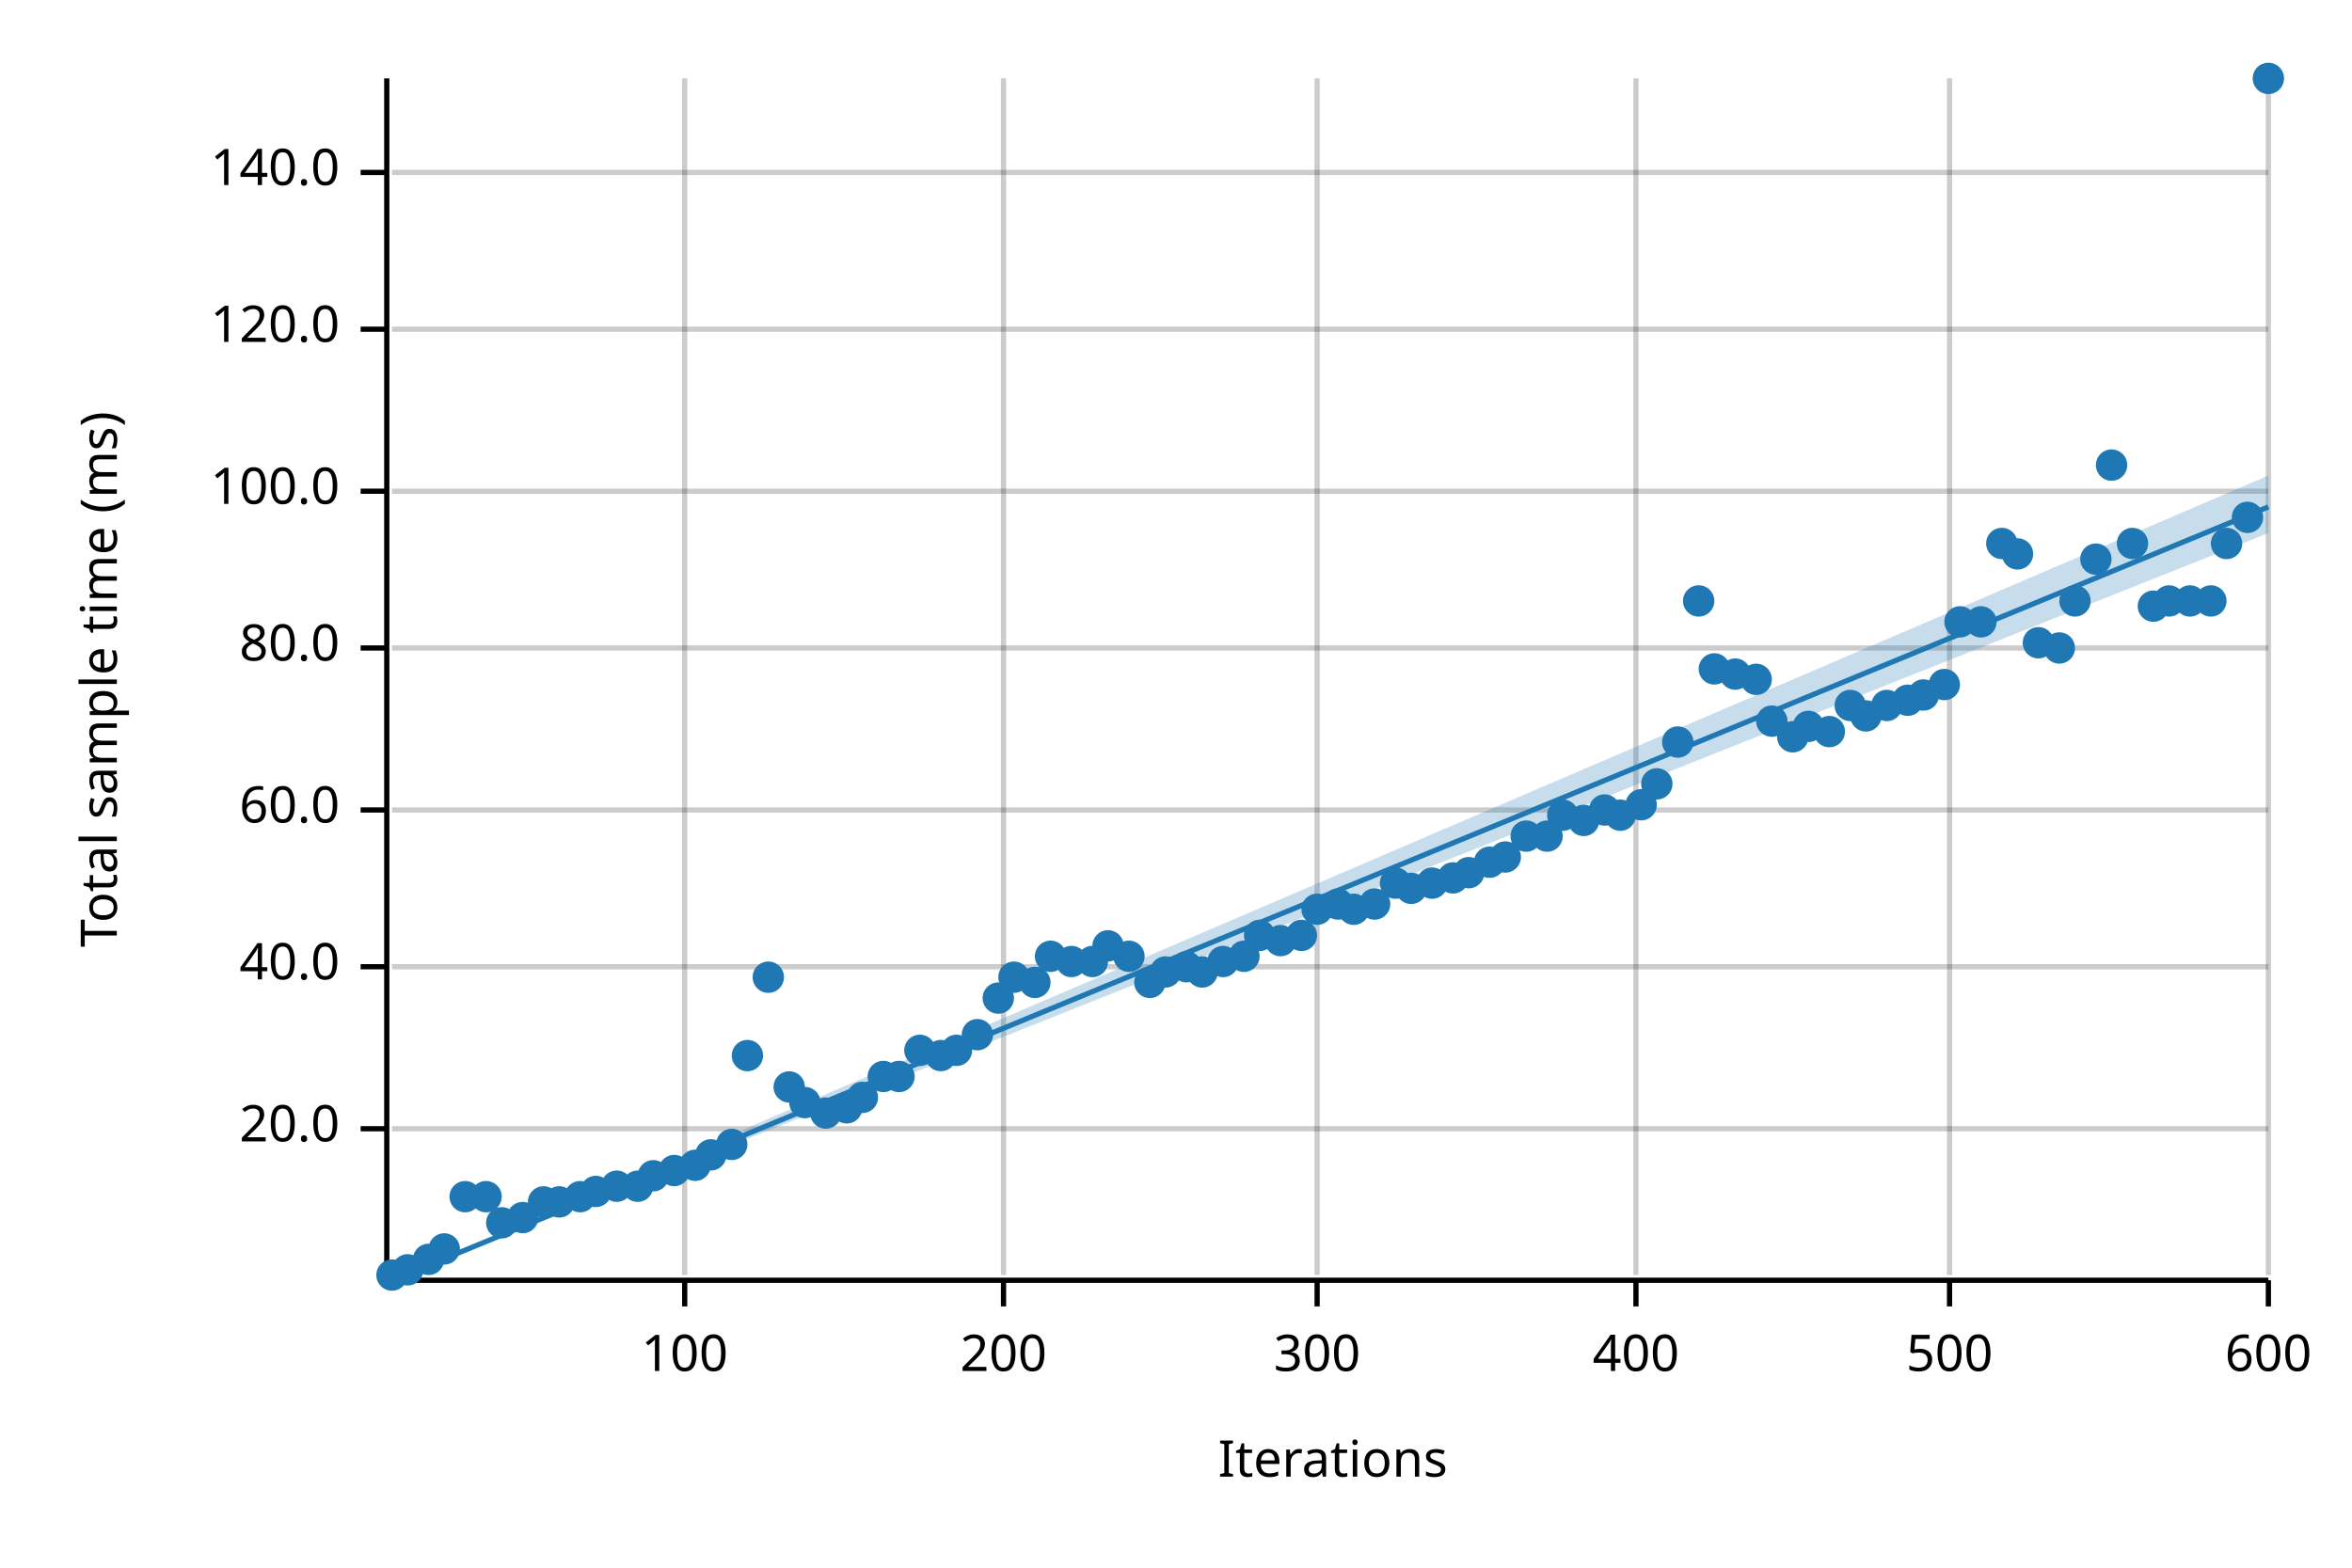
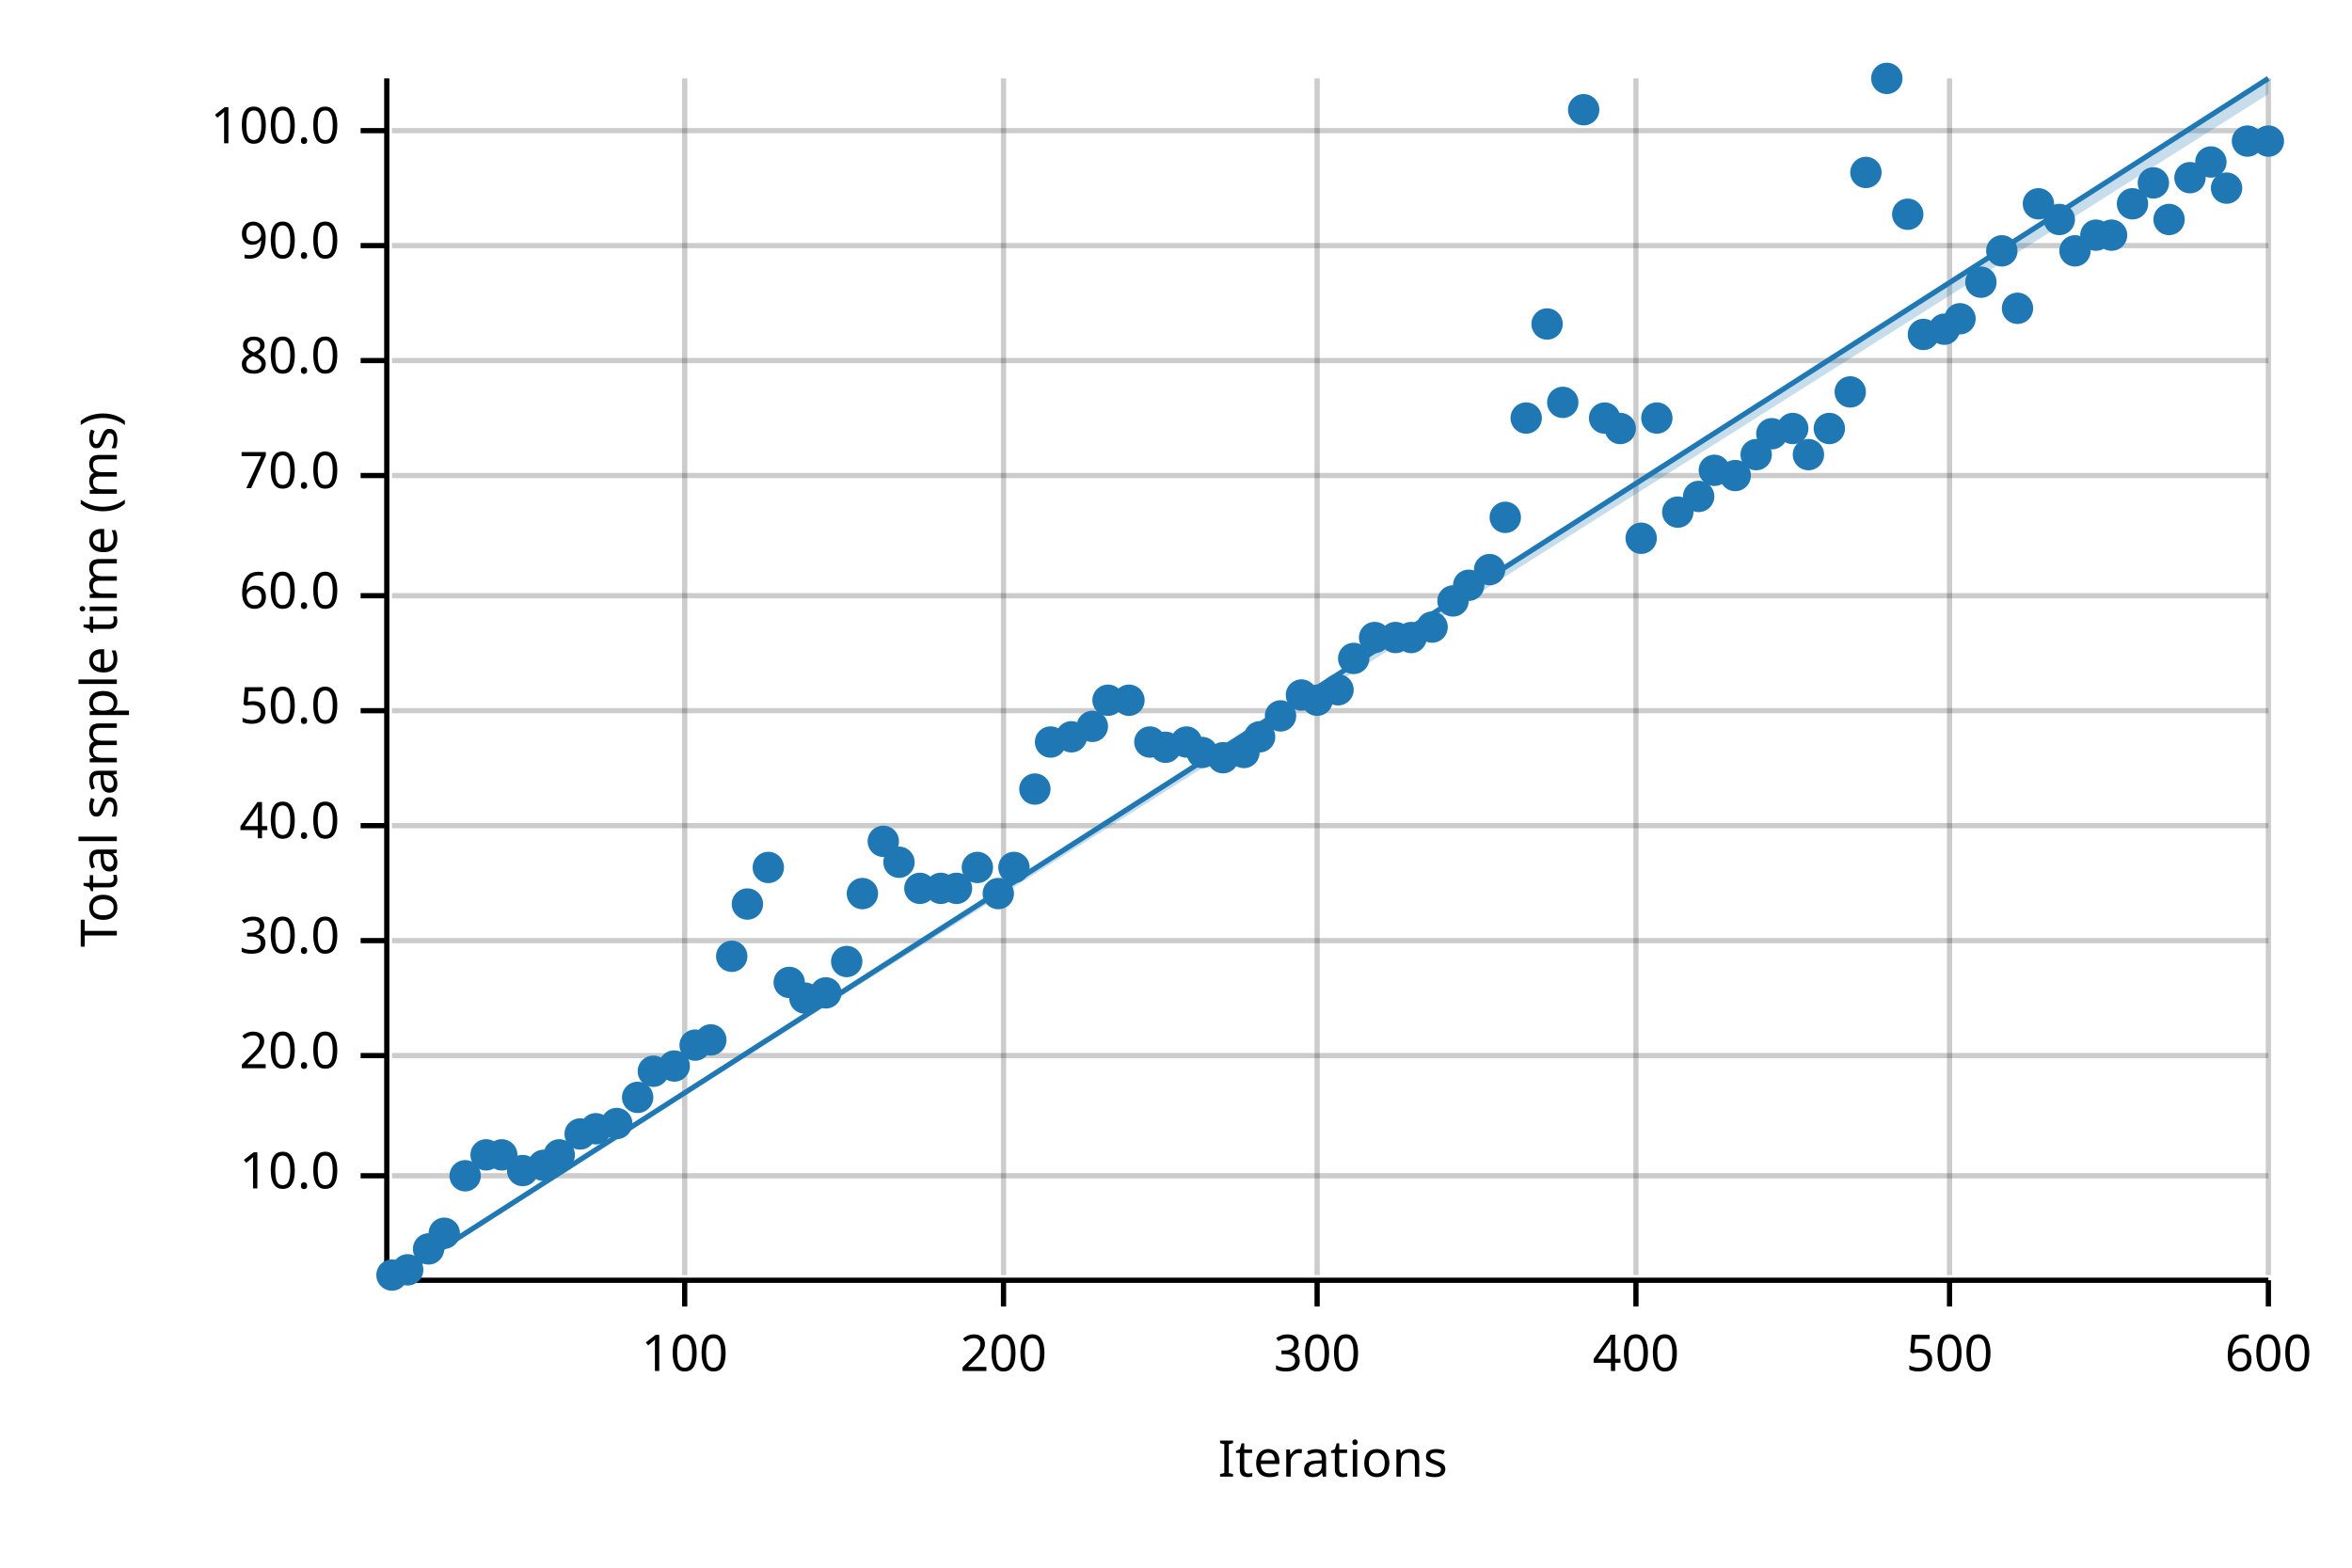
<svg xmlns="http://www.w3.org/2000/svg" width="450" height="300" viewBox="0 0 450 300">
  <text x="15" y="130" dy="0.76em" text-anchor="middle" font-family="sans-serif" font-size="9.677" opacity="1" fill="#000000" transform="rotate(270, 15, 130)">
Total sample time (ms)
</text>
  <text x="255" y="285" dy="-0.5ex" text-anchor="middle" font-family="sans-serif" font-size="9.677" opacity="1" fill="#000000">
Iterations
</text>
  <line opacity="0.2" stroke="#000000" stroke-width="1" x1="131" y1="244" x2="131" y2="15" />
  <line opacity="0.2" stroke="#000000" stroke-width="1" x1="192" y1="244" x2="192" y2="15" />
  <line opacity="0.2" stroke="#000000" stroke-width="1" x1="252" y1="244" x2="252" y2="15" />
  <line opacity="0.2" stroke="#000000" stroke-width="1" x1="313" y1="244" x2="313" y2="15" />
  <line opacity="0.2" stroke="#000000" stroke-width="1" x1="373" y1="244" x2="373" y2="15" />
  <line opacity="0.2" stroke="#000000" stroke-width="1" x1="434" y1="244" x2="434" y2="15" />
-   <line opacity="0.2" stroke="#000000" stroke-width="1" x1="75" y1="216" x2="434" y2="216" />
-   <line opacity="0.2" stroke="#000000" stroke-width="1" x1="75" y1="185" x2="434" y2="185" />
-   <line opacity="0.2" stroke="#000000" stroke-width="1" x1="75" y1="155" x2="434" y2="155" />
-   <line opacity="0.2" stroke="#000000" stroke-width="1" x1="75" y1="124" x2="434" y2="124" />
-   <line opacity="0.2" stroke="#000000" stroke-width="1" x1="75" y1="94" x2="434" y2="94" />
-   <line opacity="0.2" stroke="#000000" stroke-width="1" x1="75" y1="63" x2="434" y2="63" />
-   <line opacity="0.2" stroke="#000000" stroke-width="1" x1="75" y1="33" x2="434" y2="33" />
+   <line opacity="0.2" stroke="#000000" stroke-width="1" x1="75" y1="225" x2="434" y2="225" />
+   <line opacity="0.2" stroke="#000000" stroke-width="1" x1="75" y1="202" x2="434" y2="202" />
+   <line opacity="0.2" stroke="#000000" stroke-width="1" x1="75" y1="180" x2="434" y2="180" />
+   <line opacity="0.2" stroke="#000000" stroke-width="1" x1="75" y1="158" x2="434" y2="158" />
+   <line opacity="0.2" stroke="#000000" stroke-width="1" x1="75" y1="136" x2="434" y2="136" />
+   <line opacity="0.2" stroke="#000000" stroke-width="1" x1="75" y1="114" x2="434" y2="114" />
+   <line opacity="0.2" stroke="#000000" stroke-width="1" x1="75" y1="91" x2="434" y2="91" />
+   <line opacity="0.2" stroke="#000000" stroke-width="1" x1="75" y1="69" x2="434" y2="69" />
+   <line opacity="0.2" stroke="#000000" stroke-width="1" x1="75" y1="47" x2="434" y2="47" />
+   <line opacity="0.2" stroke="#000000" stroke-width="1" x1="75" y1="25" x2="434" y2="25" />
  <polyline fill="none" opacity="1" stroke="#000000" stroke-width="1" points="74,15 74,244 " />
-   <text x="65" y="216" dy="0.5ex" text-anchor="end" font-family="sans-serif" font-size="9.677" opacity="1" fill="#000000">
+   <text x="65" y="225" dy="0.5ex" text-anchor="end" font-family="sans-serif" font-size="9.677" opacity="1" fill="#000000">
+ 10.0
+ </text>
+   <polyline fill="none" opacity="1" stroke="#000000" stroke-width="1" points="69,225 74,225 " />
+   <text x="65" y="202" dy="0.5ex" text-anchor="end" font-family="sans-serif" font-size="9.677" opacity="1" fill="#000000">
20.0
</text>
-   <polyline fill="none" opacity="1" stroke="#000000" stroke-width="1" points="69,216 74,216 " />
-   <text x="65" y="185" dy="0.5ex" text-anchor="end" font-family="sans-serif" font-size="9.677" opacity="1" fill="#000000">
+   <polyline fill="none" opacity="1" stroke="#000000" stroke-width="1" points="69,202 74,202 " />
+   <text x="65" y="180" dy="0.5ex" text-anchor="end" font-family="sans-serif" font-size="9.677" opacity="1" fill="#000000">
+ 30.0
+ </text>
+   <polyline fill="none" opacity="1" stroke="#000000" stroke-width="1" points="69,180 74,180 " />
+   <text x="65" y="158" dy="0.5ex" text-anchor="end" font-family="sans-serif" font-size="9.677" opacity="1" fill="#000000">
40.0
</text>
-   <polyline fill="none" opacity="1" stroke="#000000" stroke-width="1" points="69,185 74,185 " />
-   <text x="65" y="155" dy="0.5ex" text-anchor="end" font-family="sans-serif" font-size="9.677" opacity="1" fill="#000000">
+   <polyline fill="none" opacity="1" stroke="#000000" stroke-width="1" points="69,158 74,158 " />
+   <text x="65" y="136" dy="0.5ex" text-anchor="end" font-family="sans-serif" font-size="9.677" opacity="1" fill="#000000">
+ 50.0
+ </text>
+   <polyline fill="none" opacity="1" stroke="#000000" stroke-width="1" points="69,136 74,136 " />
+   <text x="65" y="114" dy="0.5ex" text-anchor="end" font-family="sans-serif" font-size="9.677" opacity="1" fill="#000000">
60.0
</text>
-   <polyline fill="none" opacity="1" stroke="#000000" stroke-width="1" points="69,155 74,155 " />
-   <text x="65" y="124" dy="0.5ex" text-anchor="end" font-family="sans-serif" font-size="9.677" opacity="1" fill="#000000">
+   <polyline fill="none" opacity="1" stroke="#000000" stroke-width="1" points="69,114 74,114 " />
+   <text x="65" y="91" dy="0.5ex" text-anchor="end" font-family="sans-serif" font-size="9.677" opacity="1" fill="#000000">
+ 70.0
+ </text>
+   <polyline fill="none" opacity="1" stroke="#000000" stroke-width="1" points="69,91 74,91 " />
+   <text x="65" y="69" dy="0.5ex" text-anchor="end" font-family="sans-serif" font-size="9.677" opacity="1" fill="#000000">
80.0
</text>
-   <polyline fill="none" opacity="1" stroke="#000000" stroke-width="1" points="69,124 74,124 " />
-   <text x="65" y="94" dy="0.5ex" text-anchor="end" font-family="sans-serif" font-size="9.677" opacity="1" fill="#000000">
+   <polyline fill="none" opacity="1" stroke="#000000" stroke-width="1" points="69,69 74,69 " />
+   <text x="65" y="47" dy="0.5ex" text-anchor="end" font-family="sans-serif" font-size="9.677" opacity="1" fill="#000000">
+ 90.0
+ </text>
+   <polyline fill="none" opacity="1" stroke="#000000" stroke-width="1" points="69,47 74,47 " />
+   <text x="65" y="25" dy="0.5ex" text-anchor="end" font-family="sans-serif" font-size="9.677" opacity="1" fill="#000000">
100.0
</text>
-   <polyline fill="none" opacity="1" stroke="#000000" stroke-width="1" points="69,94 74,94 " />
-   <text x="65" y="63" dy="0.5ex" text-anchor="end" font-family="sans-serif" font-size="9.677" opacity="1" fill="#000000">
- 120.0
- </text>
-   <polyline fill="none" opacity="1" stroke="#000000" stroke-width="1" points="69,63 74,63 " />
-   <text x="65" y="33" dy="0.5ex" text-anchor="end" font-family="sans-serif" font-size="9.677" opacity="1" fill="#000000">
- 140.0
- </text>
-   <polyline fill="none" opacity="1" stroke="#000000" stroke-width="1" points="69,33 74,33 " />
+   <polyline fill="none" opacity="1" stroke="#000000" stroke-width="1" points="69,25 74,25 " />
  <polyline fill="none" opacity="1" stroke="#000000" stroke-width="1" points="75,245 434,245 " />
  <text x="131" y="255" dy="0.76em" text-anchor="middle" font-family="sans-serif" font-size="9.677" opacity="1" fill="#000000">
100
</text>
  <polyline fill="none" opacity="1" stroke="#000000" stroke-width="1" points="131,245 131,250 " />
  <text x="192" y="255" dy="0.76em" text-anchor="middle" font-family="sans-serif" font-size="9.677" opacity="1" fill="#000000">
200
</text>
  <polyline fill="none" opacity="1" stroke="#000000" stroke-width="1" points="192,245 192,250 " />
  <text x="252" y="255" dy="0.76em" text-anchor="middle" font-family="sans-serif" font-size="9.677" opacity="1" fill="#000000">
300
</text>
  <polyline fill="none" opacity="1" stroke="#000000" stroke-width="1" points="252,245 252,250 " />
  <text x="313" y="255" dy="0.76em" text-anchor="middle" font-family="sans-serif" font-size="9.677" opacity="1" fill="#000000">
400
</text>
  <polyline fill="none" opacity="1" stroke="#000000" stroke-width="1" points="313,245 313,250 " />
  <text x="373" y="255" dy="0.76em" text-anchor="middle" font-family="sans-serif" font-size="9.677" opacity="1" fill="#000000">
500
</text>
  <polyline fill="none" opacity="1" stroke="#000000" stroke-width="1" points="373,245 373,250 " />
  <text x="434" y="255" dy="0.76em" text-anchor="middle" font-family="sans-serif" font-size="9.677" opacity="1" fill="#000000">
600
</text>
  <polyline fill="none" opacity="1" stroke="#000000" stroke-width="1" points="434,245 434,250 " />
  <circle cx="75" cy="244" r="3" opacity="1" fill="#1F78B4" stroke="none" stroke-width="1" />
  <circle cx="78" cy="243" r="3" opacity="1" fill="#1F78B4" stroke="none" stroke-width="1" />
-   <circle cx="82" cy="241" r="3" opacity="1" fill="#1F78B4" stroke="none" stroke-width="1" />
-   <circle cx="85" cy="239" r="3" opacity="1" fill="#1F78B4" stroke="none" stroke-width="1" />
-   <circle cx="89" cy="229" r="3" opacity="1" fill="#1F78B4" stroke="none" stroke-width="1" />
-   <circle cx="93" cy="229" r="3" opacity="1" fill="#1F78B4" stroke="none" stroke-width="1" />
-   <circle cx="96" cy="234" r="3" opacity="1" fill="#1F78B4" stroke="none" stroke-width="1" />
-   <circle cx="100" cy="233" r="3" opacity="1" fill="#1F78B4" stroke="none" stroke-width="1" />
-   <circle cx="104" cy="230" r="3" opacity="1" fill="#1F78B4" stroke="none" stroke-width="1" />
-   <circle cx="107" cy="230" r="3" opacity="1" fill="#1F78B4" stroke="none" stroke-width="1" />
-   <circle cx="111" cy="229" r="3" opacity="1" fill="#1F78B4" stroke="none" stroke-width="1" />
-   <circle cx="114" cy="228" r="3" opacity="1" fill="#1F78B4" stroke="none" stroke-width="1" />
-   <circle cx="118" cy="227" r="3" opacity="1" fill="#1F78B4" stroke="none" stroke-width="1" />
-   <circle cx="122" cy="227" r="3" opacity="1" fill="#1F78B4" stroke="none" stroke-width="1" />
-   <circle cx="125" cy="225" r="3" opacity="1" fill="#1F78B4" stroke="none" stroke-width="1" />
-   <circle cx="129" cy="224" r="3" opacity="1" fill="#1F78B4" stroke="none" stroke-width="1" />
-   <circle cx="133" cy="223" r="3" opacity="1" fill="#1F78B4" stroke="none" stroke-width="1" />
-   <circle cx="136" cy="221" r="3" opacity="1" fill="#1F78B4" stroke="none" stroke-width="1" />
-   <circle cx="140" cy="219" r="3" opacity="1" fill="#1F78B4" stroke="none" stroke-width="1" />
-   <circle cx="143" cy="202" r="3" opacity="1" fill="#1F78B4" stroke="none" stroke-width="1" />
-   <circle cx="147" cy="187" r="3" opacity="1" fill="#1F78B4" stroke="none" stroke-width="1" />
-   <circle cx="151" cy="208" r="3" opacity="1" fill="#1F78B4" stroke="none" stroke-width="1" />
-   <circle cx="154" cy="211" r="3" opacity="1" fill="#1F78B4" stroke="none" stroke-width="1" />
-   <circle cx="158" cy="213" r="3" opacity="1" fill="#1F78B4" stroke="none" stroke-width="1" />
-   <circle cx="162" cy="212" r="3" opacity="1" fill="#1F78B4" stroke="none" stroke-width="1" />
-   <circle cx="165" cy="210" r="3" opacity="1" fill="#1F78B4" stroke="none" stroke-width="1" />
-   <circle cx="169" cy="206" r="3" opacity="1" fill="#1F78B4" stroke="none" stroke-width="1" />
-   <circle cx="172" cy="206" r="3" opacity="1" fill="#1F78B4" stroke="none" stroke-width="1" />
-   <circle cx="176" cy="201" r="3" opacity="1" fill="#1F78B4" stroke="none" stroke-width="1" />
-   <circle cx="180" cy="202" r="3" opacity="1" fill="#1F78B4" stroke="none" stroke-width="1" />
-   <circle cx="183" cy="201" r="3" opacity="1" fill="#1F78B4" stroke="none" stroke-width="1" />
-   <circle cx="187" cy="198" r="3" opacity="1" fill="#1F78B4" stroke="none" stroke-width="1" />
-   <circle cx="191" cy="191" r="3" opacity="1" fill="#1F78B4" stroke="none" stroke-width="1" />
-   <circle cx="194" cy="187" r="3" opacity="1" fill="#1F78B4" stroke="none" stroke-width="1" />
-   <circle cx="198" cy="188" r="3" opacity="1" fill="#1F78B4" stroke="none" stroke-width="1" />
-   <circle cx="201" cy="183" r="3" opacity="1" fill="#1F78B4" stroke="none" stroke-width="1" />
-   <circle cx="205" cy="184" r="3" opacity="1" fill="#1F78B4" stroke="none" stroke-width="1" />
-   <circle cx="209" cy="184" r="3" opacity="1" fill="#1F78B4" stroke="none" stroke-width="1" />
-   <circle cx="212" cy="181" r="3" opacity="1" fill="#1F78B4" stroke="none" stroke-width="1" />
-   <circle cx="216" cy="183" r="3" opacity="1" fill="#1F78B4" stroke="none" stroke-width="1" />
-   <circle cx="220" cy="188" r="3" opacity="1" fill="#1F78B4" stroke="none" stroke-width="1" />
-   <circle cx="223" cy="186" r="3" opacity="1" fill="#1F78B4" stroke="none" stroke-width="1" />
-   <circle cx="227" cy="185" r="3" opacity="1" fill="#1F78B4" stroke="none" stroke-width="1" />
-   <circle cx="230" cy="186" r="3" opacity="1" fill="#1F78B4" stroke="none" stroke-width="1" />
-   <circle cx="234" cy="184" r="3" opacity="1" fill="#1F78B4" stroke="none" stroke-width="1" />
-   <circle cx="238" cy="183" r="3" opacity="1" fill="#1F78B4" stroke="none" stroke-width="1" />
-   <circle cx="241" cy="179" r="3" opacity="1" fill="#1F78B4" stroke="none" stroke-width="1" />
-   <circle cx="245" cy="180" r="3" opacity="1" fill="#1F78B4" stroke="none" stroke-width="1" />
-   <circle cx="249" cy="179" r="3" opacity="1" fill="#1F78B4" stroke="none" stroke-width="1" />
-   <circle cx="252" cy="174" r="3" opacity="1" fill="#1F78B4" stroke="none" stroke-width="1" />
-   <circle cx="256" cy="173" r="3" opacity="1" fill="#1F78B4" stroke="none" stroke-width="1" />
-   <circle cx="259" cy="174" r="3" opacity="1" fill="#1F78B4" stroke="none" stroke-width="1" />
-   <circle cx="263" cy="173" r="3" opacity="1" fill="#1F78B4" stroke="none" stroke-width="1" />
-   <circle cx="267" cy="169" r="3" opacity="1" fill="#1F78B4" stroke="none" stroke-width="1" />
-   <circle cx="270" cy="170" r="3" opacity="1" fill="#1F78B4" stroke="none" stroke-width="1" />
-   <circle cx="274" cy="169" r="3" opacity="1" fill="#1F78B4" stroke="none" stroke-width="1" />
-   <circle cx="278" cy="168" r="3" opacity="1" fill="#1F78B4" stroke="none" stroke-width="1" />
-   <circle cx="281" cy="167" r="3" opacity="1" fill="#1F78B4" stroke="none" stroke-width="1" />
-   <circle cx="285" cy="165" r="3" opacity="1" fill="#1F78B4" stroke="none" stroke-width="1" />
-   <circle cx="288" cy="164" r="3" opacity="1" fill="#1F78B4" stroke="none" stroke-width="1" />
-   <circle cx="292" cy="160" r="3" opacity="1" fill="#1F78B4" stroke="none" stroke-width="1" />
-   <circle cx="296" cy="160" r="3" opacity="1" fill="#1F78B4" stroke="none" stroke-width="1" />
-   <circle cx="299" cy="156" r="3" opacity="1" fill="#1F78B4" stroke="none" stroke-width="1" />
-   <circle cx="303" cy="157" r="3" opacity="1" fill="#1F78B4" stroke="none" stroke-width="1" />
-   <circle cx="307" cy="155" r="3" opacity="1" fill="#1F78B4" stroke="none" stroke-width="1" />
-   <circle cx="310" cy="156" r="3" opacity="1" fill="#1F78B4" stroke="none" stroke-width="1" />
-   <circle cx="314" cy="154" r="3" opacity="1" fill="#1F78B4" stroke="none" stroke-width="1" />
-   <circle cx="317" cy="150" r="3" opacity="1" fill="#1F78B4" stroke="none" stroke-width="1" />
-   <circle cx="321" cy="142" r="3" opacity="1" fill="#1F78B4" stroke="none" stroke-width="1" />
-   <circle cx="325" cy="115" r="3" opacity="1" fill="#1F78B4" stroke="none" stroke-width="1" />
-   <circle cx="328" cy="128" r="3" opacity="1" fill="#1F78B4" stroke="none" stroke-width="1" />
-   <circle cx="332" cy="129" r="3" opacity="1" fill="#1F78B4" stroke="none" stroke-width="1" />
-   <circle cx="336" cy="130" r="3" opacity="1" fill="#1F78B4" stroke="none" stroke-width="1" />
-   <circle cx="339" cy="138" r="3" opacity="1" fill="#1F78B4" stroke="none" stroke-width="1" />
-   <circle cx="343" cy="141" r="3" opacity="1" fill="#1F78B4" stroke="none" stroke-width="1" />
-   <circle cx="346" cy="139" r="3" opacity="1" fill="#1F78B4" stroke="none" stroke-width="1" />
-   <circle cx="350" cy="140" r="3" opacity="1" fill="#1F78B4" stroke="none" stroke-width="1" />
-   <circle cx="354" cy="135" r="3" opacity="1" fill="#1F78B4" stroke="none" stroke-width="1" />
-   <circle cx="357" cy="137" r="3" opacity="1" fill="#1F78B4" stroke="none" stroke-width="1" />
-   <circle cx="361" cy="135" r="3" opacity="1" fill="#1F78B4" stroke="none" stroke-width="1" />
-   <circle cx="365" cy="134" r="3" opacity="1" fill="#1F78B4" stroke="none" stroke-width="1" />
-   <circle cx="368" cy="133" r="3" opacity="1" fill="#1F78B4" stroke="none" stroke-width="1" />
-   <circle cx="372" cy="131" r="3" opacity="1" fill="#1F78B4" stroke="none" stroke-width="1" />
-   <circle cx="375" cy="119" r="3" opacity="1" fill="#1F78B4" stroke="none" stroke-width="1" />
-   <circle cx="379" cy="119" r="3" opacity="1" fill="#1F78B4" stroke="none" stroke-width="1" />
-   <circle cx="383" cy="104" r="3" opacity="1" fill="#1F78B4" stroke="none" stroke-width="1" />
-   <circle cx="386" cy="106" r="3" opacity="1" fill="#1F78B4" stroke="none" stroke-width="1" />
-   <circle cx="390" cy="123" r="3" opacity="1" fill="#1F78B4" stroke="none" stroke-width="1" />
-   <circle cx="394" cy="124" r="3" opacity="1" fill="#1F78B4" stroke="none" stroke-width="1" />
-   <circle cx="397" cy="115" r="3" opacity="1" fill="#1F78B4" stroke="none" stroke-width="1" />
-   <circle cx="401" cy="107" r="3" opacity="1" fill="#1F78B4" stroke="none" stroke-width="1" />
-   <circle cx="404" cy="89" r="3" opacity="1" fill="#1F78B4" stroke="none" stroke-width="1" />
-   <circle cx="408" cy="104" r="3" opacity="1" fill="#1F78B4" stroke="none" stroke-width="1" />
-   <circle cx="412" cy="116" r="3" opacity="1" fill="#1F78B4" stroke="none" stroke-width="1" />
-   <circle cx="415" cy="115" r="3" opacity="1" fill="#1F78B4" stroke="none" stroke-width="1" />
-   <circle cx="419" cy="115" r="3" opacity="1" fill="#1F78B4" stroke="none" stroke-width="1" />
-   <circle cx="423" cy="115" r="3" opacity="1" fill="#1F78B4" stroke="none" stroke-width="1" />
-   <circle cx="426" cy="104" r="3" opacity="1" fill="#1F78B4" stroke="none" stroke-width="1" />
-   <circle cx="430" cy="99" r="3" opacity="1" fill="#1F78B4" stroke="none" stroke-width="1" />
-   <circle cx="434" cy="15" r="3" opacity="1" fill="#1F78B4" stroke="none" stroke-width="1" />
-   <polyline fill="none" opacity="1" stroke="#1F78B4" stroke-width="1" points="75,245 434,97 " />
-   <polygon opacity="0.25" fill="#1F78B4" points="75,245 434,102 434,91 " />
+   <circle cx="82" cy="239" r="3" opacity="1" fill="#1F78B4" stroke="none" stroke-width="1" />
+   <circle cx="85" cy="236" r="3" opacity="1" fill="#1F78B4" stroke="none" stroke-width="1" />
+   <circle cx="89" cy="225" r="3" opacity="1" fill="#1F78B4" stroke="none" stroke-width="1" />
+   <circle cx="93" cy="221" r="3" opacity="1" fill="#1F78B4" stroke="none" stroke-width="1" />
+   <circle cx="96" cy="221" r="3" opacity="1" fill="#1F78B4" stroke="none" stroke-width="1" />
+   <circle cx="100" cy="224" r="3" opacity="1" fill="#1F78B4" stroke="none" stroke-width="1" />
+   <circle cx="104" cy="223" r="3" opacity="1" fill="#1F78B4" stroke="none" stroke-width="1" />
+   <circle cx="107" cy="221" r="3" opacity="1" fill="#1F78B4" stroke="none" stroke-width="1" />
+   <circle cx="111" cy="217" r="3" opacity="1" fill="#1F78B4" stroke="none" stroke-width="1" />
+   <circle cx="114" cy="216" r="3" opacity="1" fill="#1F78B4" stroke="none" stroke-width="1" />
+   <circle cx="118" cy="215" r="3" opacity="1" fill="#1F78B4" stroke="none" stroke-width="1" />
+   <circle cx="122" cy="210" r="3" opacity="1" fill="#1F78B4" stroke="none" stroke-width="1" />
+   <circle cx="125" cy="205" r="3" opacity="1" fill="#1F78B4" stroke="none" stroke-width="1" />
+   <circle cx="129" cy="204" r="3" opacity="1" fill="#1F78B4" stroke="none" stroke-width="1" />
+   <circle cx="133" cy="200" r="3" opacity="1" fill="#1F78B4" stroke="none" stroke-width="1" />
+   <circle cx="136" cy="199" r="3" opacity="1" fill="#1F78B4" stroke="none" stroke-width="1" />
+   <circle cx="140" cy="183" r="3" opacity="1" fill="#1F78B4" stroke="none" stroke-width="1" />
+   <circle cx="143" cy="173" r="3" opacity="1" fill="#1F78B4" stroke="none" stroke-width="1" />
+   <circle cx="147" cy="166" r="3" opacity="1" fill="#1F78B4" stroke="none" stroke-width="1" />
+   <circle cx="151" cy="188" r="3" opacity="1" fill="#1F78B4" stroke="none" stroke-width="1" />
+   <circle cx="154" cy="191" r="3" opacity="1" fill="#1F78B4" stroke="none" stroke-width="1" />
+   <circle cx="158" cy="190" r="3" opacity="1" fill="#1F78B4" stroke="none" stroke-width="1" />
+   <circle cx="162" cy="184" r="3" opacity="1" fill="#1F78B4" stroke="none" stroke-width="1" />
+   <circle cx="165" cy="171" r="3" opacity="1" fill="#1F78B4" stroke="none" stroke-width="1" />
+   <circle cx="169" cy="161" r="3" opacity="1" fill="#1F78B4" stroke="none" stroke-width="1" />
+   <circle cx="172" cy="165" r="3" opacity="1" fill="#1F78B4" stroke="none" stroke-width="1" />
+   <circle cx="176" cy="170" r="3" opacity="1" fill="#1F78B4" stroke="none" stroke-width="1" />
+   <circle cx="180" cy="170" r="3" opacity="1" fill="#1F78B4" stroke="none" stroke-width="1" />
+   <circle cx="183" cy="170" r="3" opacity="1" fill="#1F78B4" stroke="none" stroke-width="1" />
+   <circle cx="187" cy="166" r="3" opacity="1" fill="#1F78B4" stroke="none" stroke-width="1" />
+   <circle cx="191" cy="171" r="3" opacity="1" fill="#1F78B4" stroke="none" stroke-width="1" />
+   <circle cx="194" cy="166" r="3" opacity="1" fill="#1F78B4" stroke="none" stroke-width="1" />
+   <circle cx="198" cy="151" r="3" opacity="1" fill="#1F78B4" stroke="none" stroke-width="1" />
+   <circle cx="201" cy="142" r="3" opacity="1" fill="#1F78B4" stroke="none" stroke-width="1" />
+   <circle cx="205" cy="141" r="3" opacity="1" fill="#1F78B4" stroke="none" stroke-width="1" />
+   <circle cx="209" cy="139" r="3" opacity="1" fill="#1F78B4" stroke="none" stroke-width="1" />
+   <circle cx="212" cy="134" r="3" opacity="1" fill="#1F78B4" stroke="none" stroke-width="1" />
+   <circle cx="216" cy="134" r="3" opacity="1" fill="#1F78B4" stroke="none" stroke-width="1" />
+   <circle cx="220" cy="142" r="3" opacity="1" fill="#1F78B4" stroke="none" stroke-width="1" />
+   <circle cx="223" cy="143" r="3" opacity="1" fill="#1F78B4" stroke="none" stroke-width="1" />
+   <circle cx="227" cy="142" r="3" opacity="1" fill="#1F78B4" stroke="none" stroke-width="1" />
+   <circle cx="230" cy="144" r="3" opacity="1" fill="#1F78B4" stroke="none" stroke-width="1" />
+   <circle cx="234" cy="145" r="3" opacity="1" fill="#1F78B4" stroke="none" stroke-width="1" />
+   <circle cx="238" cy="144" r="3" opacity="1" fill="#1F78B4" stroke="none" stroke-width="1" />
+   <circle cx="241" cy="141" r="3" opacity="1" fill="#1F78B4" stroke="none" stroke-width="1" />
+   <circle cx="245" cy="137" r="3" opacity="1" fill="#1F78B4" stroke="none" stroke-width="1" />
+   <circle cx="249" cy="133" r="3" opacity="1" fill="#1F78B4" stroke="none" stroke-width="1" />
+   <circle cx="252" cy="134" r="3" opacity="1" fill="#1F78B4" stroke="none" stroke-width="1" />
+   <circle cx="256" cy="132" r="3" opacity="1" fill="#1F78B4" stroke="none" stroke-width="1" />
+   <circle cx="259" cy="126" r="3" opacity="1" fill="#1F78B4" stroke="none" stroke-width="1" />
+   <circle cx="263" cy="122" r="3" opacity="1" fill="#1F78B4" stroke="none" stroke-width="1" />
+   <circle cx="267" cy="122" r="3" opacity="1" fill="#1F78B4" stroke="none" stroke-width="1" />
+   <circle cx="270" cy="122" r="3" opacity="1" fill="#1F78B4" stroke="none" stroke-width="1" />
+   <circle cx="274" cy="120" r="3" opacity="1" fill="#1F78B4" stroke="none" stroke-width="1" />
+   <circle cx="278" cy="115" r="3" opacity="1" fill="#1F78B4" stroke="none" stroke-width="1" />
+   <circle cx="281" cy="112" r="3" opacity="1" fill="#1F78B4" stroke="none" stroke-width="1" />
+   <circle cx="285" cy="109" r="3" opacity="1" fill="#1F78B4" stroke="none" stroke-width="1" />
+   <circle cx="288" cy="99" r="3" opacity="1" fill="#1F78B4" stroke="none" stroke-width="1" />
+   <circle cx="292" cy="80" r="3" opacity="1" fill="#1F78B4" stroke="none" stroke-width="1" />
+   <circle cx="296" cy="62" r="3" opacity="1" fill="#1F78B4" stroke="none" stroke-width="1" />
+   <circle cx="299" cy="77" r="3" opacity="1" fill="#1F78B4" stroke="none" stroke-width="1" />
+   <circle cx="303" cy="21" r="3" opacity="1" fill="#1F78B4" stroke="none" stroke-width="1" />
+   <circle cx="307" cy="80" r="3" opacity="1" fill="#1F78B4" stroke="none" stroke-width="1" />
+   <circle cx="310" cy="82" r="3" opacity="1" fill="#1F78B4" stroke="none" stroke-width="1" />
+   <circle cx="314" cy="103" r="3" opacity="1" fill="#1F78B4" stroke="none" stroke-width="1" />
+   <circle cx="317" cy="80" r="3" opacity="1" fill="#1F78B4" stroke="none" stroke-width="1" />
+   <circle cx="321" cy="98" r="3" opacity="1" fill="#1F78B4" stroke="none" stroke-width="1" />
+   <circle cx="325" cy="95" r="3" opacity="1" fill="#1F78B4" stroke="none" stroke-width="1" />
+   <circle cx="328" cy="90" r="3" opacity="1" fill="#1F78B4" stroke="none" stroke-width="1" />
+   <circle cx="332" cy="91" r="3" opacity="1" fill="#1F78B4" stroke="none" stroke-width="1" />
+   <circle cx="336" cy="87" r="3" opacity="1" fill="#1F78B4" stroke="none" stroke-width="1" />
+   <circle cx="339" cy="83" r="3" opacity="1" fill="#1F78B4" stroke="none" stroke-width="1" />
+   <circle cx="343" cy="82" r="3" opacity="1" fill="#1F78B4" stroke="none" stroke-width="1" />
+   <circle cx="346" cy="87" r="3" opacity="1" fill="#1F78B4" stroke="none" stroke-width="1" />
+   <circle cx="350" cy="82" r="3" opacity="1" fill="#1F78B4" stroke="none" stroke-width="1" />
+   <circle cx="354" cy="75" r="3" opacity="1" fill="#1F78B4" stroke="none" stroke-width="1" />
+   <circle cx="357" cy="33" r="3" opacity="1" fill="#1F78B4" stroke="none" stroke-width="1" />
+   <circle cx="361" cy="15" r="3" opacity="1" fill="#1F78B4" stroke="none" stroke-width="1" />
+   <circle cx="365" cy="41" r="3" opacity="1" fill="#1F78B4" stroke="none" stroke-width="1" />
+   <circle cx="368" cy="64" r="3" opacity="1" fill="#1F78B4" stroke="none" stroke-width="1" />
+   <circle cx="372" cy="63" r="3" opacity="1" fill="#1F78B4" stroke="none" stroke-width="1" />
+   <circle cx="375" cy="61" r="3" opacity="1" fill="#1F78B4" stroke="none" stroke-width="1" />
+   <circle cx="379" cy="54" r="3" opacity="1" fill="#1F78B4" stroke="none" stroke-width="1" />
+   <circle cx="383" cy="48" r="3" opacity="1" fill="#1F78B4" stroke="none" stroke-width="1" />
+   <circle cx="386" cy="59" r="3" opacity="1" fill="#1F78B4" stroke="none" stroke-width="1" />
+   <circle cx="390" cy="39" r="3" opacity="1" fill="#1F78B4" stroke="none" stroke-width="1" />
+   <circle cx="394" cy="42" r="3" opacity="1" fill="#1F78B4" stroke="none" stroke-width="1" />
+   <circle cx="397" cy="48" r="3" opacity="1" fill="#1F78B4" stroke="none" stroke-width="1" />
+   <circle cx="401" cy="45" r="3" opacity="1" fill="#1F78B4" stroke="none" stroke-width="1" />
+   <circle cx="404" cy="45" r="3" opacity="1" fill="#1F78B4" stroke="none" stroke-width="1" />
+   <circle cx="408" cy="39" r="3" opacity="1" fill="#1F78B4" stroke="none" stroke-width="1" />
+   <circle cx="412" cy="35" r="3" opacity="1" fill="#1F78B4" stroke="none" stroke-width="1" />
+   <circle cx="415" cy="42" r="3" opacity="1" fill="#1F78B4" stroke="none" stroke-width="1" />
+   <circle cx="419" cy="34" r="3" opacity="1" fill="#1F78B4" stroke="none" stroke-width="1" />
+   <circle cx="423" cy="31" r="3" opacity="1" fill="#1F78B4" stroke="none" stroke-width="1" />
+   <circle cx="426" cy="36" r="3" opacity="1" fill="#1F78B4" stroke="none" stroke-width="1" />
+   <circle cx="430" cy="27" r="3" opacity="1" fill="#1F78B4" stroke="none" stroke-width="1" />
+   <circle cx="434" cy="27" r="3" opacity="1" fill="#1F78B4" stroke="none" stroke-width="1" />
+   <polyline fill="none" opacity="1" stroke="#1F78B4" stroke-width="1" points="75,245 434,15 " />
+   <polygon opacity="0.25" fill="#1F78B4" points="75,245 434,18 434,15 " />
</svg>
